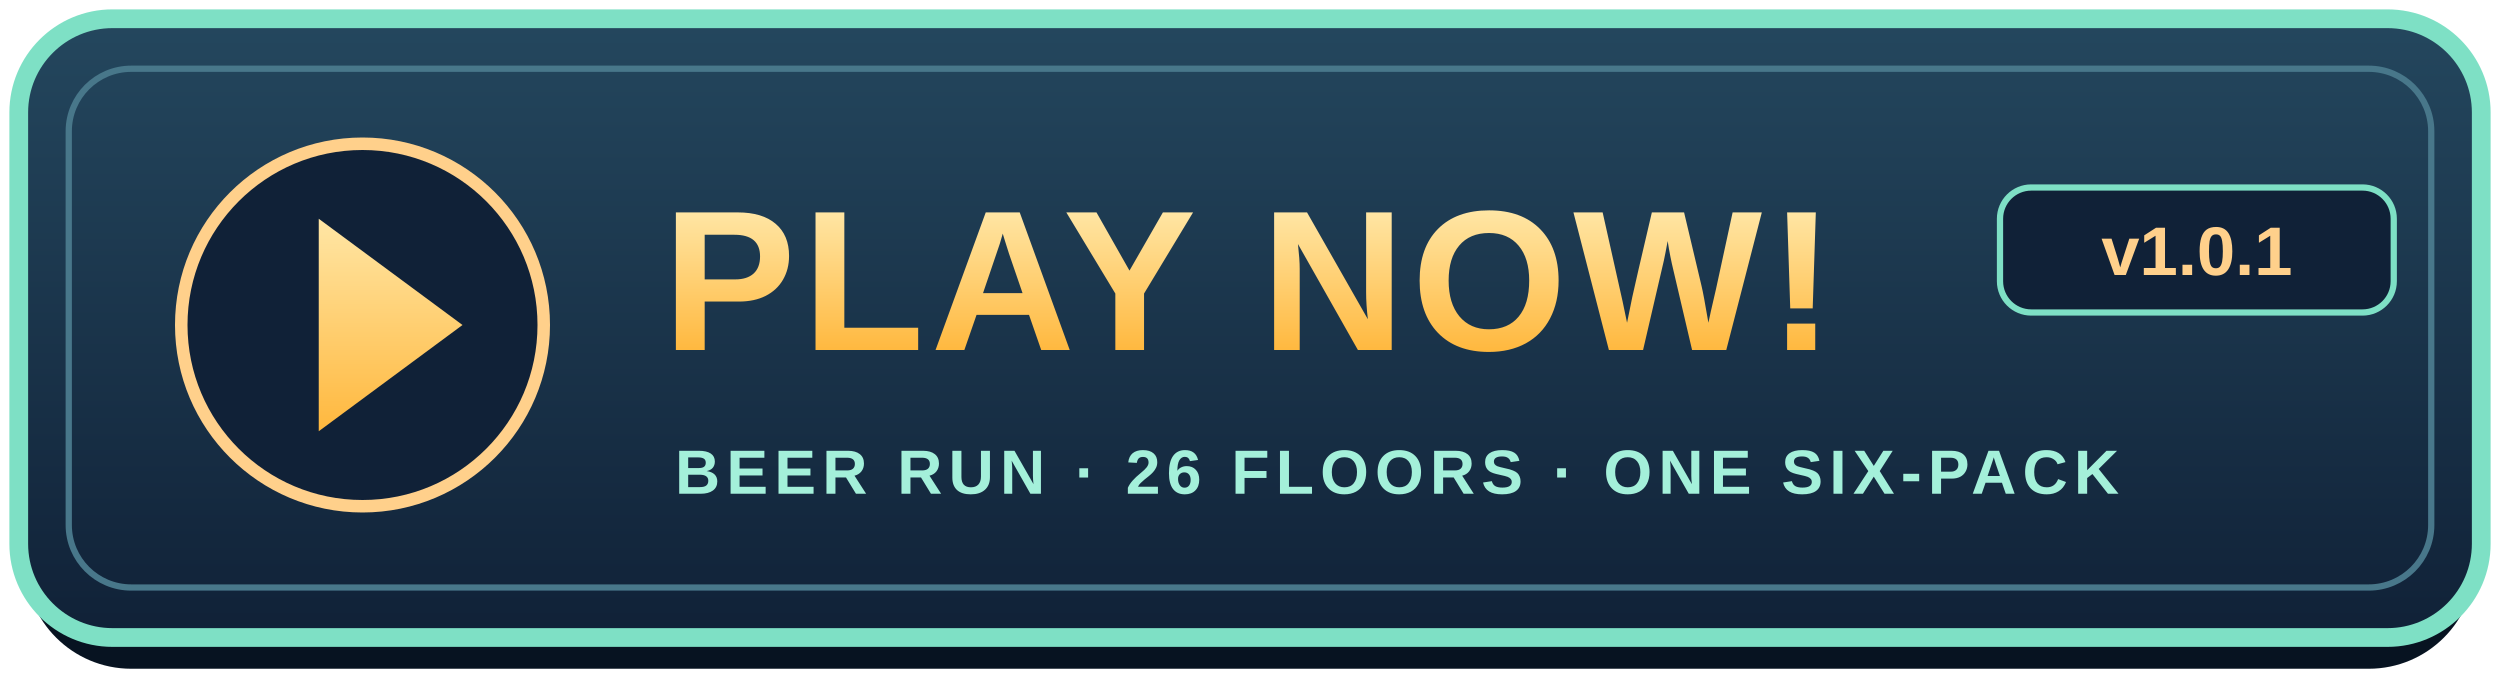
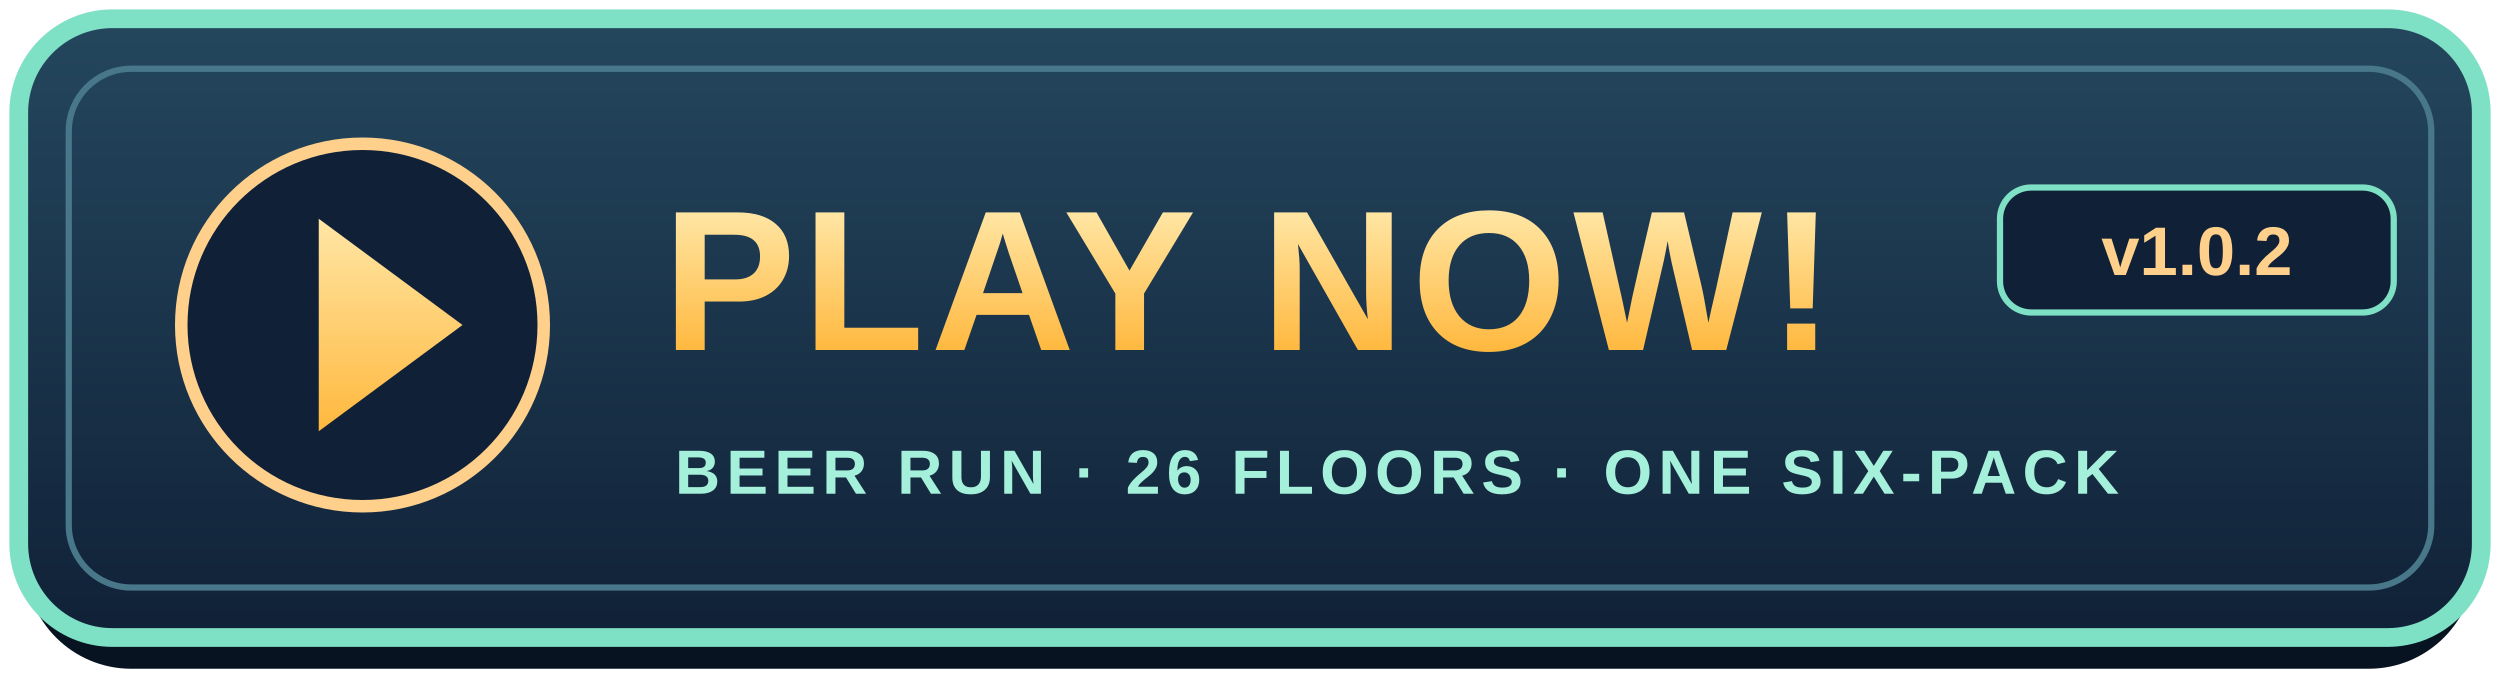
- <svg xmlns="http://www.w3.org/2000/svg" width="400" height="112" viewBox="0 0 400 112" role="img" aria-label="Play Now! Seth Happens Beer Run version 1.0.1">
+ <svg xmlns="http://www.w3.org/2000/svg" width="400" height="112" viewBox="0 0 400 112" role="img" aria-label="Play Now! Seth Happens Beer Run version 1.0.2">
  <defs>
    <linearGradient id="bg" x2="0" y2="1">
      <stop stop-color="#24475e" />
      <stop offset="1" stop-color="#102137" />
    </linearGradient>
    <linearGradient id="gold" x2="0" y2="1">
      <stop stop-color="#ffe6a5" />
      <stop offset="1" stop-color="#ffb83e" />
    </linearGradient>
  </defs>
  <rect x="4" y="9" width="392" height="98" rx="17" fill="#071321" />
  <rect x="3" y="3" width="394" height="99" rx="15" fill="url(#bg)" stroke="#7ee0c5" stroke-width="3" />
  <rect x="11" y="11" width="378" height="83" rx="10" fill="none" stroke="#48778a" />
  <circle cx="58" cy="52" r="29" fill="#102137" stroke="#ffd08b" stroke-width="2" />
  <path d="M51 35L74 52L51 69Z" fill="url(#gold)" />
  <text x="106" y="56" fill="url(#gold)" font-family="Arial,Helvetica,sans-serif" font-size="32" font-weight="900" letter-spacing="1">PLAY NOW!</text>
  <rect x="320" y="30" width="63" height="20" rx="5" fill="#102137" stroke="#7ee0c5" />
-   <text x="351.5" y="44" text-anchor="middle" fill="#ffd08b" font-family="Arial,Helvetica,sans-serif" font-size="11" font-weight="700">v1.0.1</text>
+   <text x="351.5" y="44" text-anchor="middle" fill="#ffd08b" font-family="Arial,Helvetica,sans-serif" font-size="11" font-weight="700">v1.0.2</text>
  <text x="108" y="79" fill="#a4f0da" font-family="Arial,Helvetica,sans-serif" font-size="10" font-weight="700" letter-spacing="1">BEER RUN · 26 FLOORS · ONE SIX-PACK</text>
</svg>
